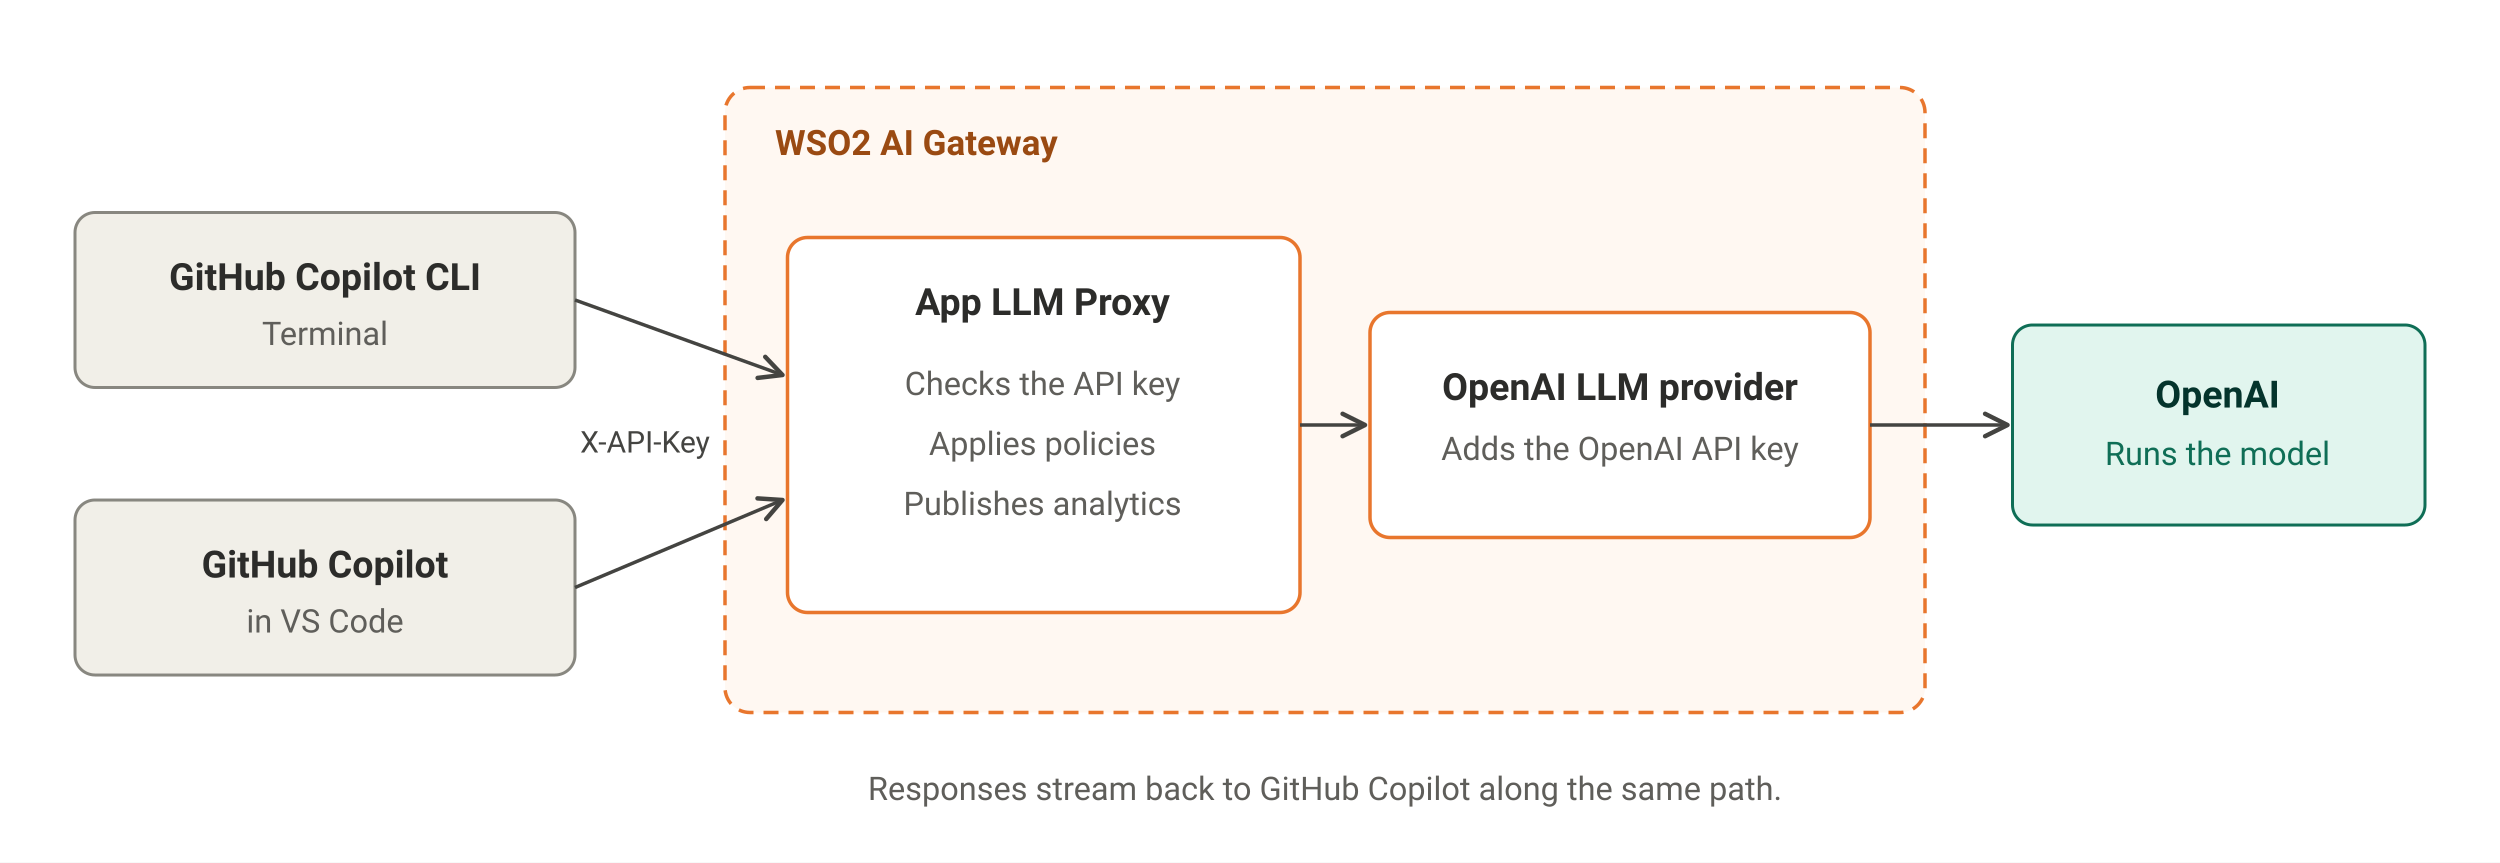
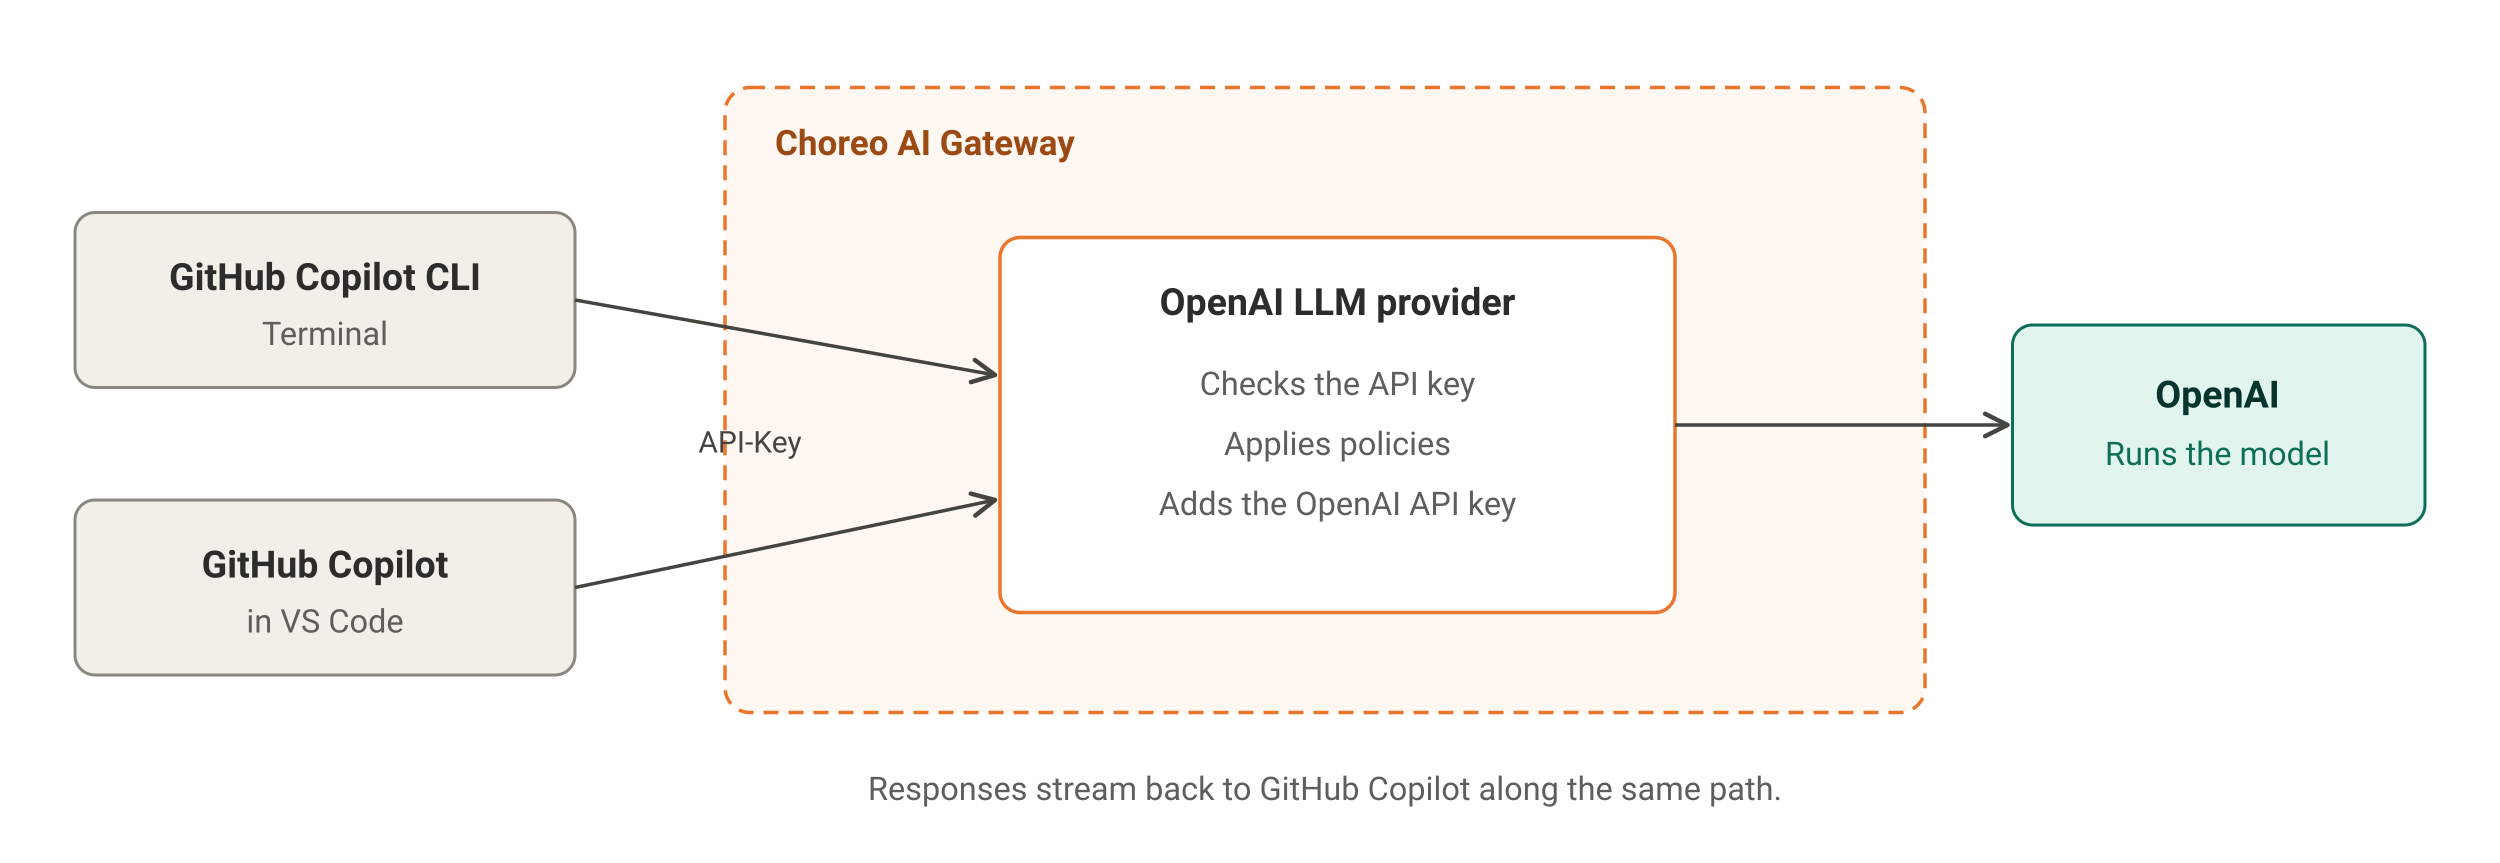
<svg xmlns="http://www.w3.org/2000/svg" width="1000" height="345" viewBox="0 0 1000 345" font-family="-apple-system, BlinkMacSystemFont, 'Segoe UI', Roboto, Helvetica, Arial, sans-serif">
  <defs>
    <marker id="arrow" viewBox="0 0 10 10" refX="9" refY="5" markerWidth="8" markerHeight="8" orient="auto-start-reverse">
      <path d="M1 1L9 5L1 9" fill="none" stroke="#444441" stroke-width="1.6" stroke-linecap="round" stroke-linejoin="round" />
    </marker>
  </defs>
  <rect x="0" y="0" width="1000" height="345" fill="#FFFFFF" />
  <rect x="30" y="85" width="200" height="70" rx="8" fill="#F1EFE8" stroke="#888780" stroke-width="1.2" />
  <text x="130" y="116" text-anchor="middle" font-size="15" font-weight="600" fill="#2C2C2A">GitHub Copilot CLI</text>
  <text x="130" y="138" text-anchor="middle" font-size="13" fill="#5F5E5A">Terminal</text>
  <rect x="30" y="200" width="200" height="70" rx="8" fill="#F1EFE8" stroke="#888780" stroke-width="1.2" />
  <text x="130" y="231" text-anchor="middle" font-size="15" font-weight="600" fill="#2C2C2A">GitHub Copilot</text>
  <text x="130" y="253" text-anchor="middle" font-size="13" fill="#5F5E5A">in VS Code</text>
  <rect x="290" y="35" width="480" height="250" rx="10" fill="#FFF8F2" stroke="#E8762D" stroke-width="1.4" stroke-dasharray="6 4" />
-   <text x="310" y="62" font-size="14" font-weight="600" fill="#9A4A12">WSO2 AI Gateway</text>
-   <rect x="315" y="95" width="205" height="150" rx="8" fill="#FFFFFF" stroke="#E8762D" stroke-width="1.4" />
-   <text x="417" y="126" text-anchor="middle" font-size="15" font-weight="600" fill="#2C2C2A">App LLM Proxy</text>
-   <text x="417" y="158" text-anchor="middle" font-size="13" fill="#5F5E5A">Checks the API key</text>
-   <text x="417" y="182" text-anchor="middle" font-size="13" fill="#5F5E5A">Applies policies</text>
-   <text x="417" y="206" text-anchor="middle" font-size="13" fill="#5F5E5A">Publishes analytics</text>
-   <rect x="548" y="125" width="200" height="90" rx="8" fill="#FFFFFF" stroke="#E8762D" stroke-width="1.4" />
-   <text x="648" y="160" text-anchor="middle" font-size="15" font-weight="600" fill="#2C2C2A">OpenAI LLM provider</text>
-   <text x="648" y="184" text-anchor="middle" font-size="13" fill="#5F5E5A">Adds the OpenAI API key</text>
+   <text x="310" y="62" font-size="14" font-weight="600" fill="#9A4A12">Choreo AI Gateway</text>
+   <rect x="400" y="95" width="270" height="150" rx="8" fill="#FFFFFF" stroke="#E8762D" stroke-width="1.4" />
+   <text x="535" y="126" text-anchor="middle" font-size="15" font-weight="600" fill="#2C2C2A">OpenAI LLM provider</text>
+   <text x="535" y="158" text-anchor="middle" font-size="13" fill="#5F5E5A">Checks the API key</text>
+   <text x="535" y="182" text-anchor="middle" font-size="13" fill="#5F5E5A">Applies policies</text>
+   <text x="535" y="206" text-anchor="middle" font-size="13" fill="#5F5E5A">Adds the OpenAI API key</text>
  <rect x="805" y="130" width="165" height="80" rx="8" fill="#E1F5EE" stroke="#0F6E56" stroke-width="1.2" />
  <text x="887" y="163" text-anchor="middle" font-size="15" font-weight="600" fill="#04342C">OpenAI</text>
  <text x="887" y="186" text-anchor="middle" font-size="13" fill="#0F6E56">Runs the model</text>
-   <path d="M230 120 L313 150" fill="none" stroke="#444441" stroke-width="1.4" marker-end="url(#arrow)" />
-   <path d="M230 235 L313 200" fill="none" stroke="#444441" stroke-width="1.4" marker-end="url(#arrow)" />
-   <text x="258" y="181" text-anchor="middle" font-size="12" fill="#444441">X-API-Key</text>
-   <path d="M520 170 L546 170" fill="none" stroke="#444441" stroke-width="1.4" marker-end="url(#arrow)" />
-   <path d="M748 170 L803 170" fill="none" stroke="#444441" stroke-width="1.4" marker-end="url(#arrow)" />
+   <path d="M230 120 L398 150" fill="none" stroke="#444441" stroke-width="1.4" marker-end="url(#arrow)" />
+   <path d="M230 235 L398 200" fill="none" stroke="#444441" stroke-width="1.4" marker-end="url(#arrow)" />
+   <text x="300" y="181" text-anchor="middle" font-size="12" fill="#444441">API-Key</text>
+   <path d="M670 170 L803 170" fill="none" stroke="#444441" stroke-width="1.4" marker-end="url(#arrow)" />
  <text x="530" y="320" text-anchor="middle" font-size="13" fill="#5F5E5A">Responses stream back to GitHub Copilot along the same path.</text>
</svg>
